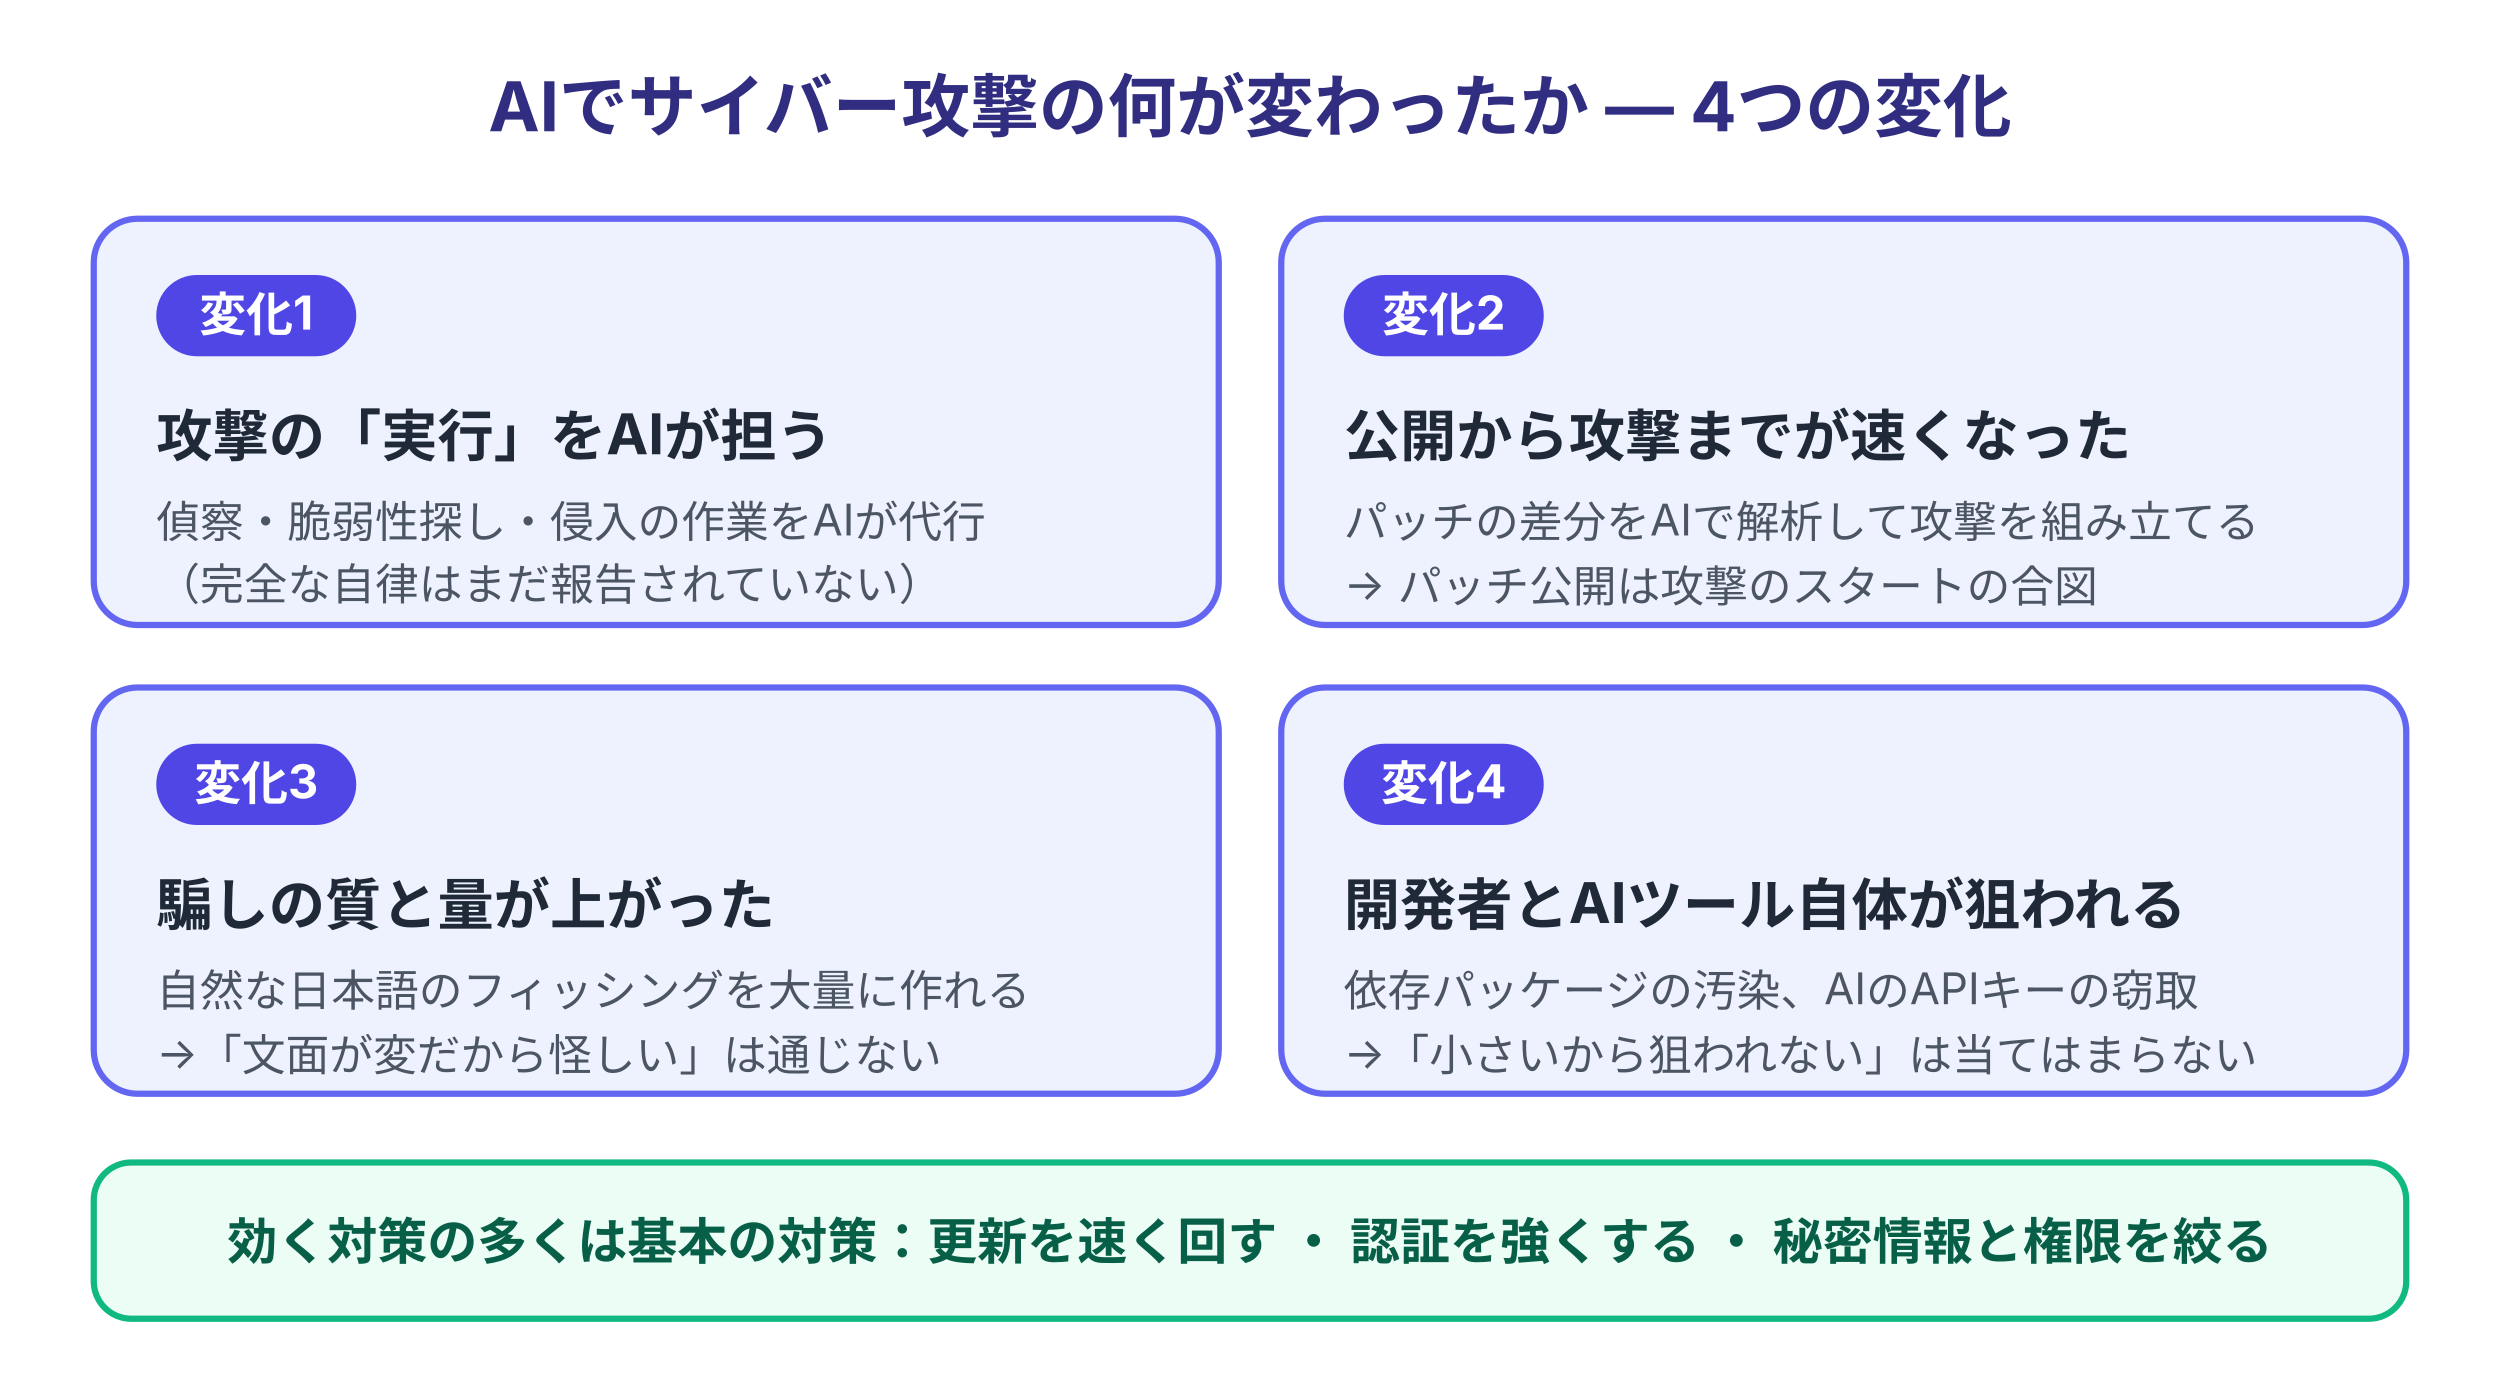
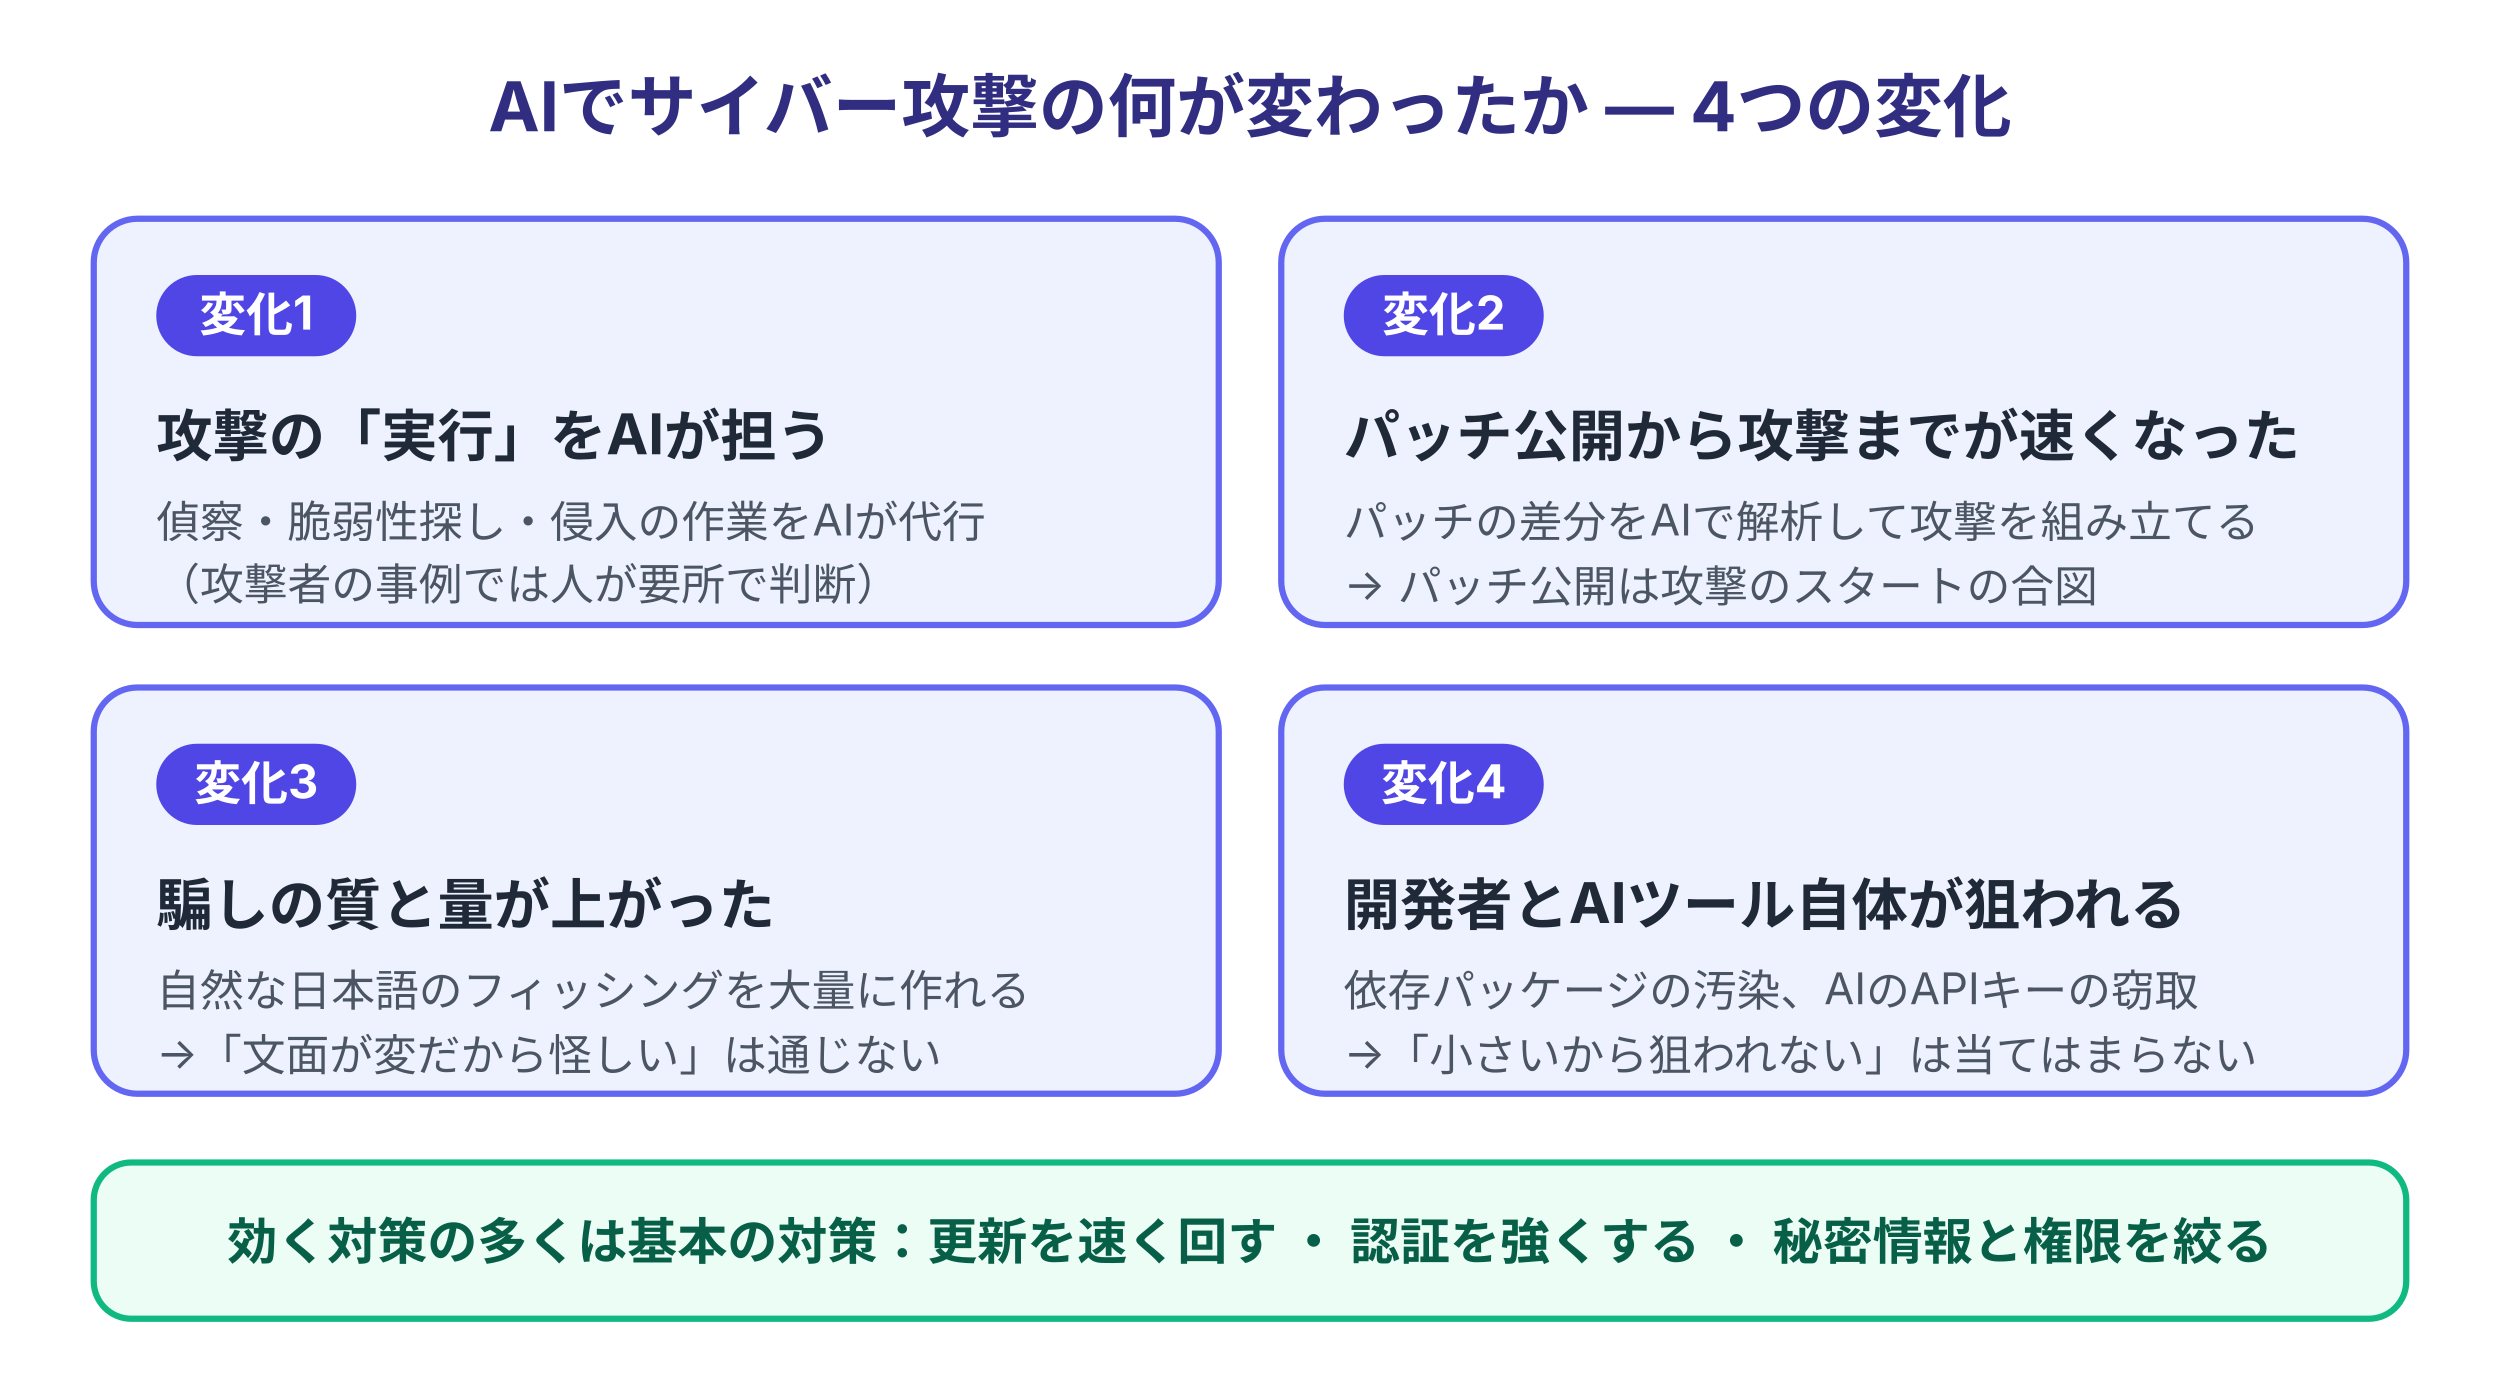
<svg xmlns="http://www.w3.org/2000/svg" viewBox="0 0 800 440" width="800" height="440" role="img" aria-labelledby="title-four-changes">
  <style>
    .t { font-family: -apple-system, "Segoe UI", "Hiragino Sans", "Noto Sans JP", sans-serif; }
    .h { font-weight: 700; fill: #312e81; font-size: 22px; }
    .n { font-weight: 700; fill: #ffffff; font-size: 15px; }
    .b { font-weight: 700; fill: #1f2937; font-size: 18px; }
    .s { fill: #4b5563; font-size: 14px; }
    .f { font-weight: 700; fill: #065f46; font-size: 16px; }
  </style>
  <rect width="800" height="440" fill="#ffffff" />
  <text x="400" y="42" text-anchor="middle" class="t h">AIでサイバー攻撃の何が変わったか — 4つの変化</text>
  <g>
    <rect x="30" y="70" width="360" height="130" rx="14" fill="#eef2ff" stroke="#6366f1" stroke-width="2" />
    <rect x="50" y="88" width="64" height="26" rx="13" fill="#4f46e5" />
    <text x="82" y="106" text-anchor="middle" class="t n">変化1</text>
    <text x="50" y="146" class="t b">攻撃の「実行」をAIが担う</text>
    <text x="50" y="172" class="t s">偵察・脆弱性探し・侵入の作業をAIが代行</text>
-     <text x="50" y="192" class="t s">（完全な自律はまだ報告されていない）</text>
+     <text x="50" y="192" class="t s">（攻撃者の事例では人が要所で判断）</text>
  </g>
  <g>
    <rect x="410" y="70" width="360" height="130" rx="14" fill="#eef2ff" stroke="#6366f1" stroke-width="2" />
    <rect x="430" y="88" width="64" height="26" rx="13" fill="#4f46e5" />
    <text x="462" y="106" text-anchor="middle" class="t n">変化2</text>
-     <text x="430" y="146" class="t b">公開から攻撃までが速くなった</text>
+     <text x="430" y="146" class="t b">パッチ公開から攻撃までが速くなった</text>
    <text x="430" y="172" class="t s">パッチの差分をAIで解析して攻撃を組み立てる</text>
    <text x="430" y="192" class="t s">→ パッチ公開は攻撃のスタートの合図</text>
  </g>
  <g>
    <rect x="30" y="220" width="360" height="130" rx="14" fill="#eef2ff" stroke="#6366f1" stroke-width="2" />
    <rect x="50" y="238" width="64" height="26" rx="13" fill="#4f46e5" />
    <text x="82" y="256" text-anchor="middle" class="t n">変化3</text>
    <text x="50" y="296" class="t b">騙しの質と量が上がった</text>
    <text x="50" y="322" class="t s">自然な日本語のフィッシングを大量に作れる</text>
    <text x="50" y="342" class="t s">→「文面が変だから怪しい」は通じない</text>
  </g>
  <g>
    <rect x="410" y="220" width="360" height="130" rx="14" fill="#eef2ff" stroke="#6366f1" stroke-width="2" />
    <rect x="430" y="238" width="64" height="26" rx="13" fill="#4f46e5" />
    <text x="462" y="256" text-anchor="middle" class="t n">変化4</text>
    <text x="430" y="296" class="t b">開発者とAIツール自体が狙われる</text>
    <text x="430" y="322" class="t s">依存パッケージの汚染、AIのAPIキーの窃取</text>
    <text x="430" y="342" class="t s">→「小さいから狙われない」は当てはまらない</text>
  </g>
  <rect x="30" y="372" width="740" height="50" rx="12" fill="#ecfdf5" stroke="#10b981" stroke-width="2" />
  <text x="400" y="403" text-anchor="middle" class="t f">効く対策の多くは基本の対策：更新を速く回す ・ 認証を強くする ・ 秘密情報と権限を絞る</text>
</svg>
